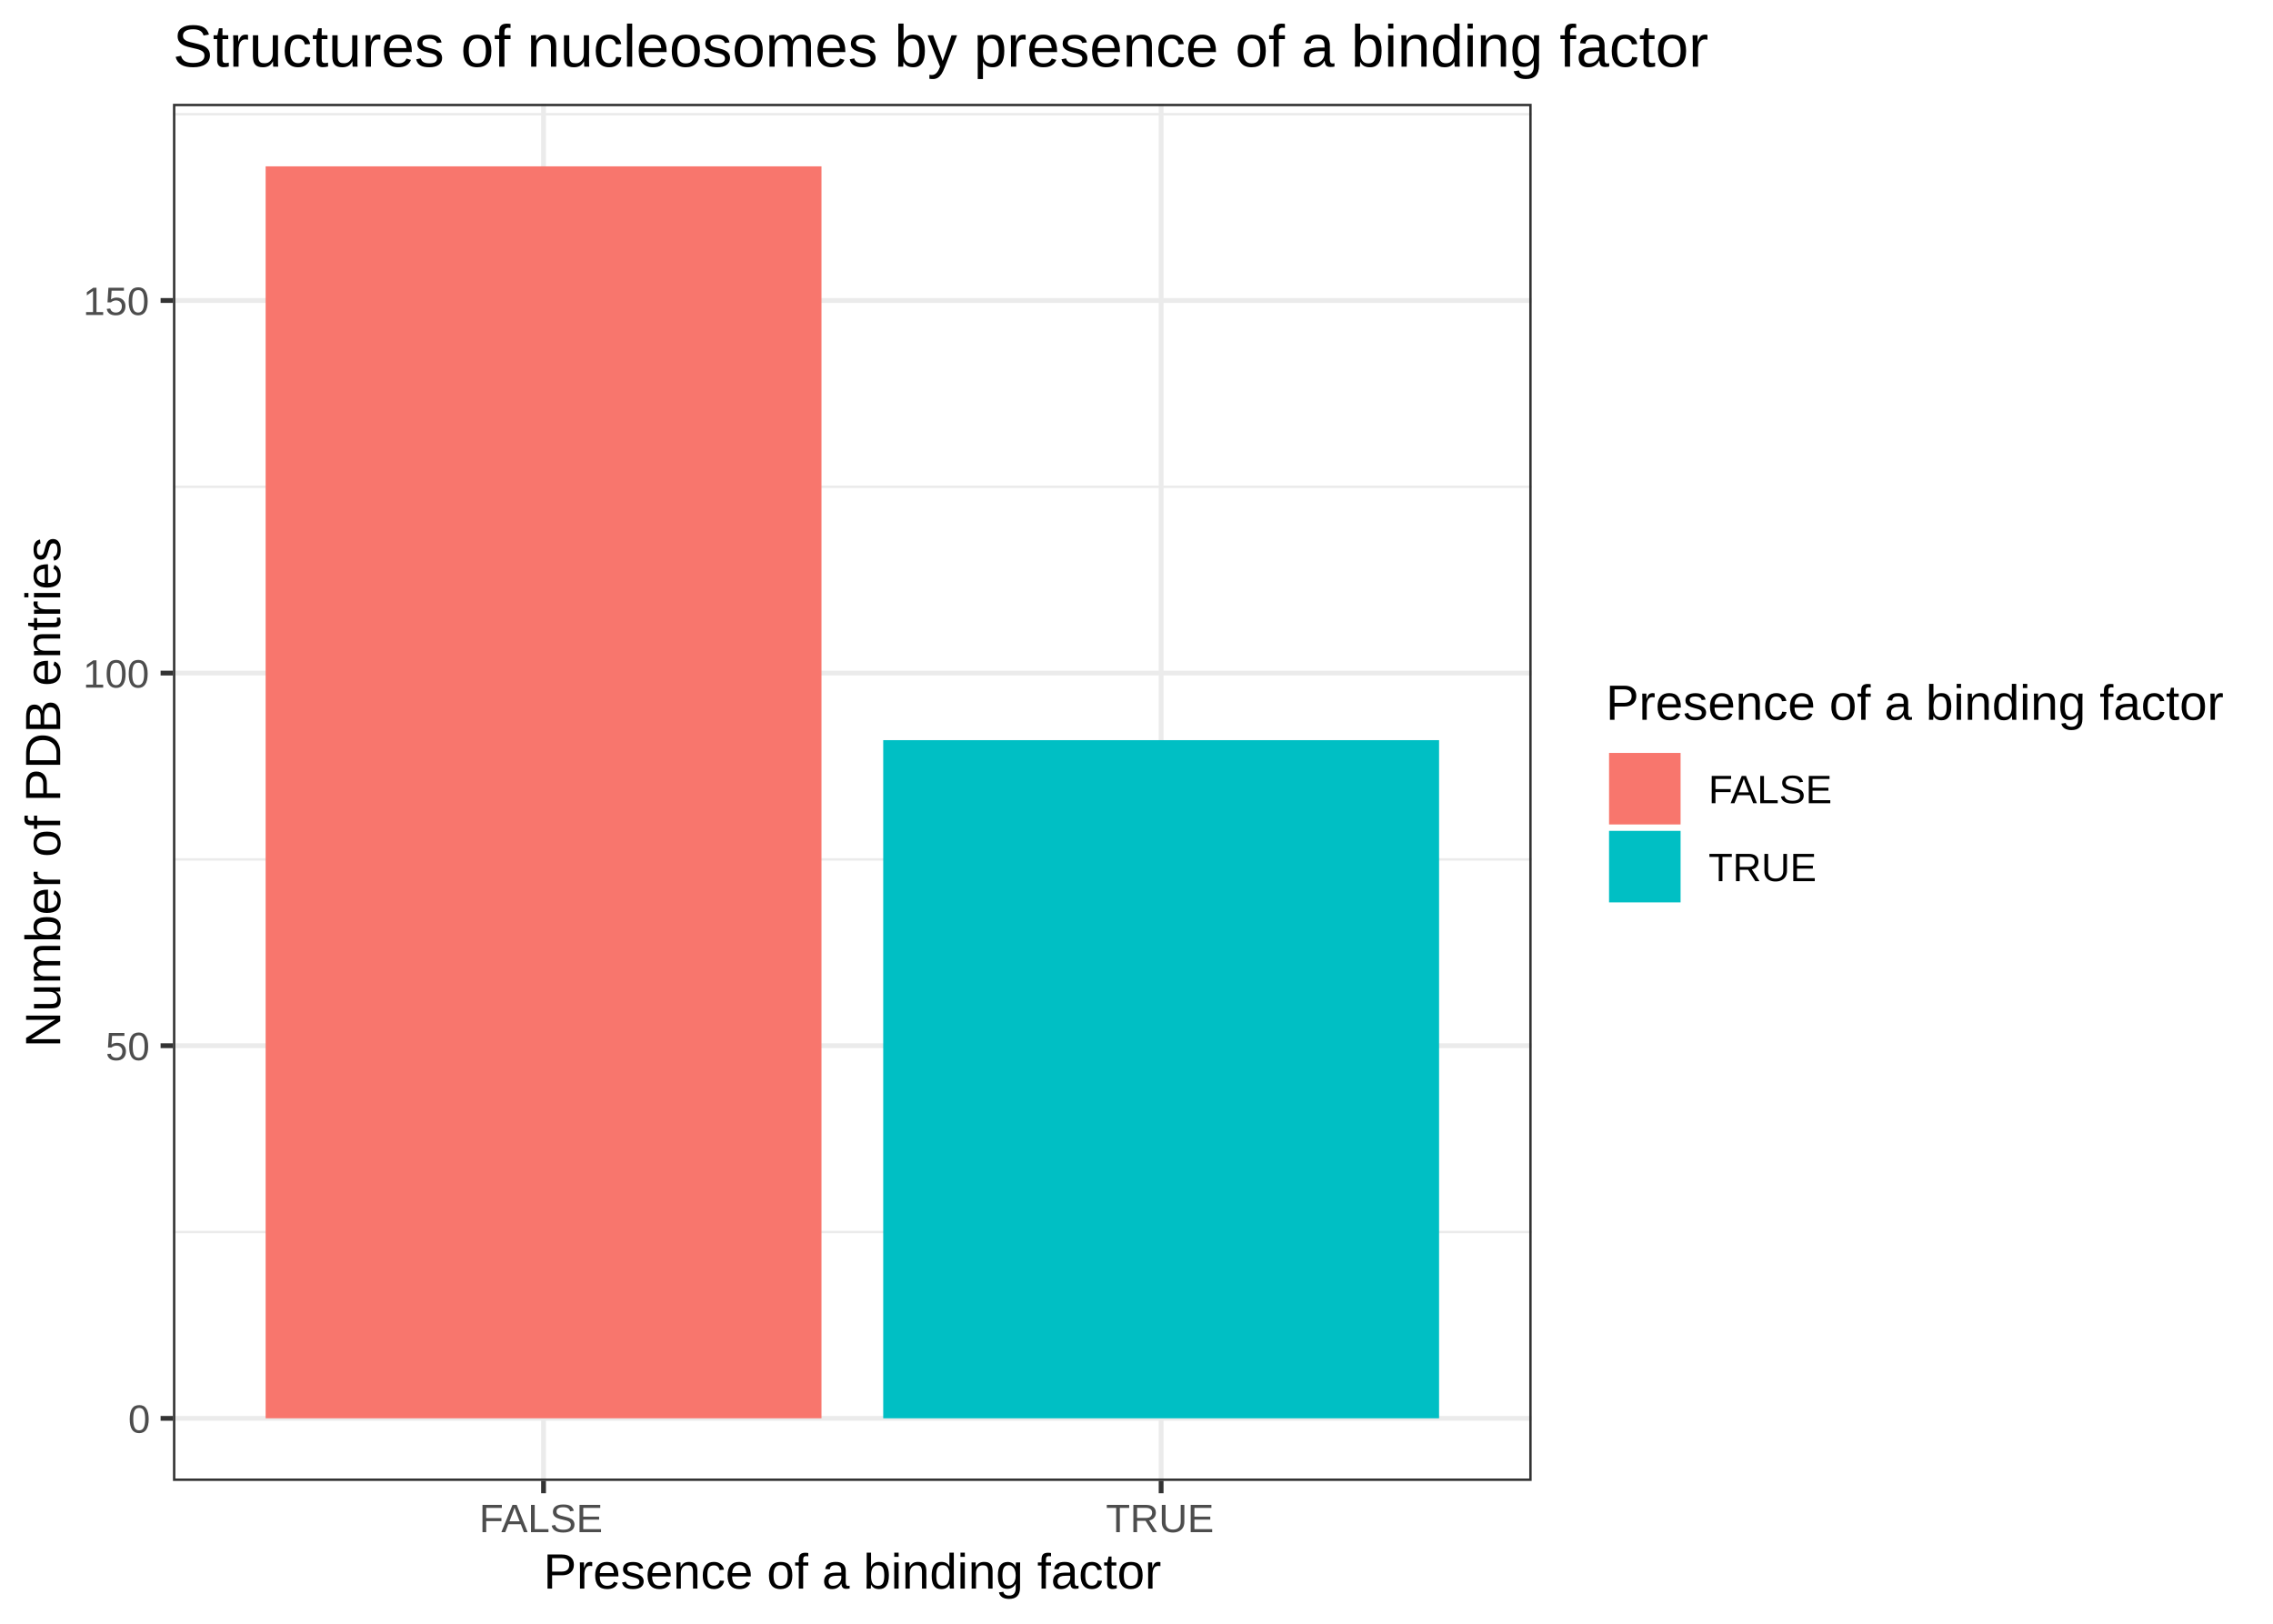
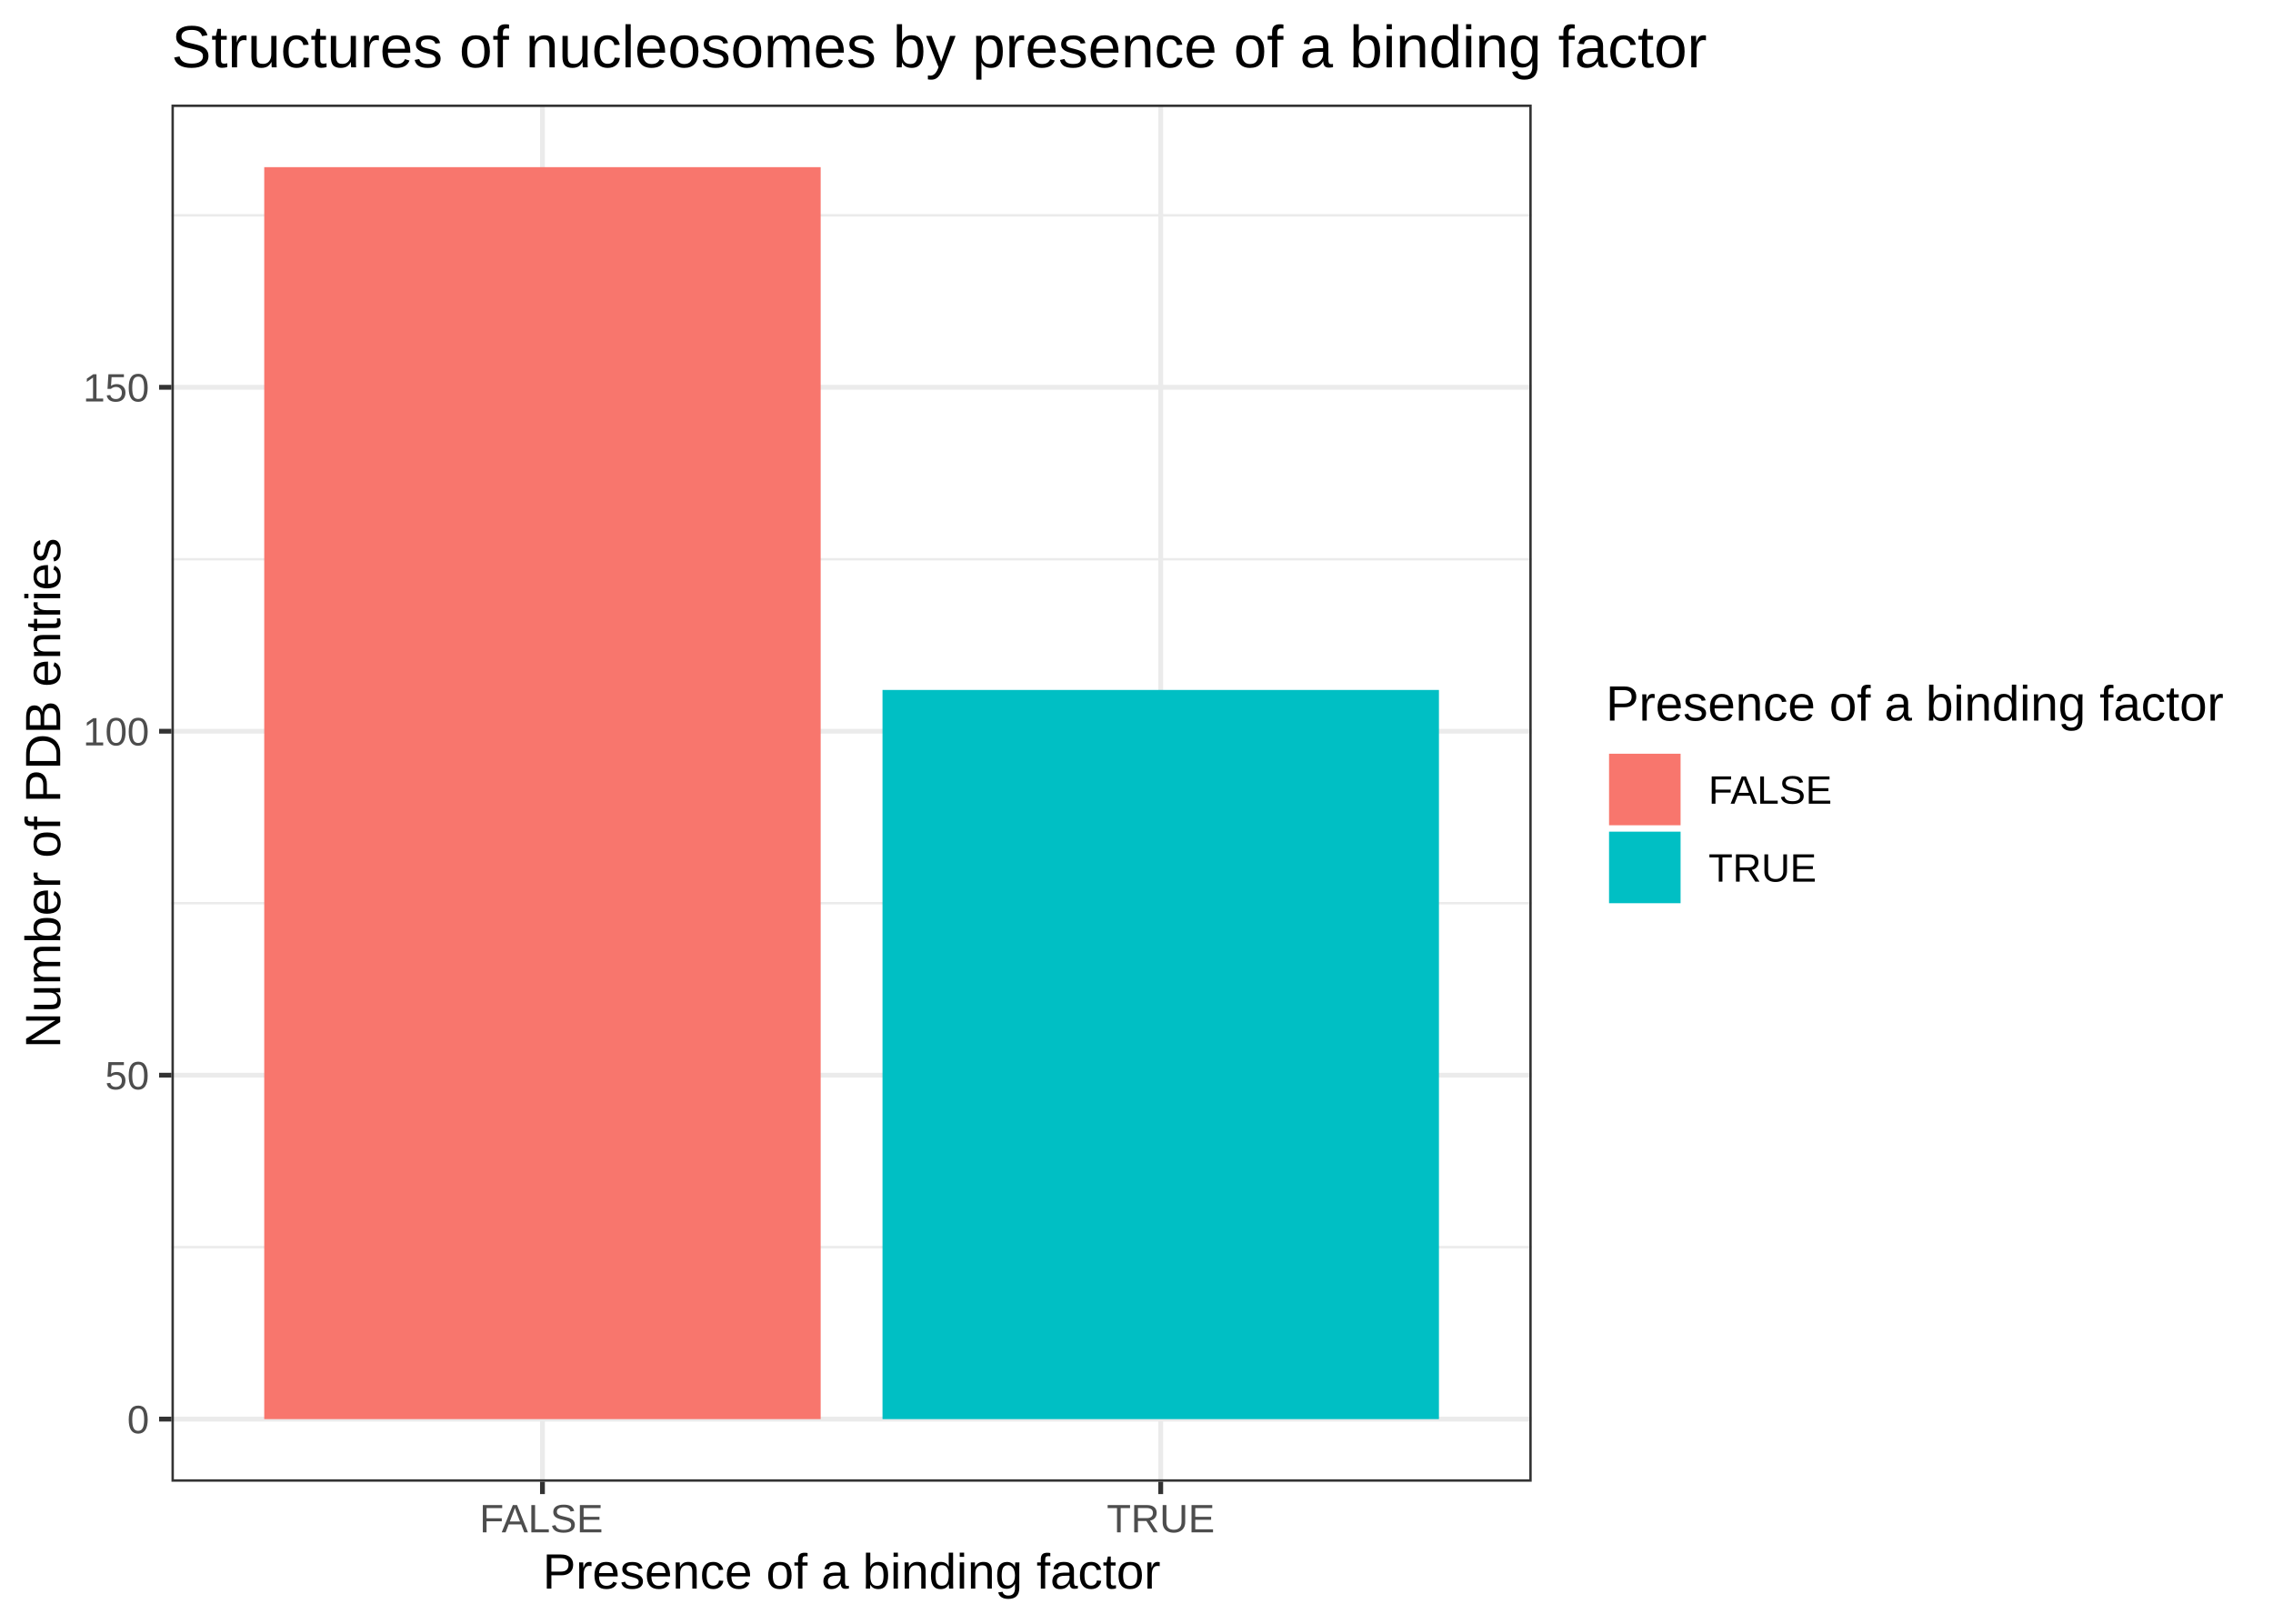
<svg xmlns="http://www.w3.org/2000/svg" viewBox="0 0 504.00 360.00">
  <defs>
    <style type="text/css">
    line, polyline, polygon, path, rect, circle {
      fill: none;
      stroke: #000000;
      stroke-linecap: round;
      stroke-linejoin: round;
      stroke-miterlimit: 10.00;
    }
  </style>
  </defs>
  <rect width="100%" height="100%" style="stroke: none; fill: #FFFFFF;" />
  <rect x="0" y="0" width="504.00" height="360.00" style="stroke-width: 1.07; stroke: #FFFFFF; fill: #FFFFFF;" />
  <defs>
-     <clipPath id="cpMzguMzV8MzM5LjYzfDMyOC4zM3wyMy4wMQ==">
-       <rect x="38.35" y="23.01" width="301.27" height="305.33" />
+     <clipPath id="cpMzguMDJ8MzM5LjYzfDMyOC41MXwyMy4xOQ==">
+       <rect x="38.02" y="23.19" width="301.61" height="305.32" />
    </clipPath>
  </defs>
-   <rect x="38.35" y="23.01" width="301.27" height="305.33" style="stroke-width: 1.07; stroke: none; fill: #FFFFFF;" clip-path="url(#cpMzguMzV8MzM5LjYzfDMyOC4zM3wyMy4wMQ==)" />
-   <polyline points="38.35,273.15 339.63,273.15 " style="stroke-width: 0.53; stroke: #EBEBEB; stroke-linecap: butt;" clip-path="url(#cpMzguMzV8MzM5LjYzfDMyOC4zM3wyMy4wMQ==)" />
-   <polyline points="38.35,190.54 339.63,190.54 " style="stroke-width: 0.53; stroke: #EBEBEB; stroke-linecap: butt;" clip-path="url(#cpMzguMzV8MzM5LjYzfDMyOC4zM3wyMy4wMQ==)" />
-   <polyline points="38.35,107.93 339.63,107.93 " style="stroke-width: 0.53; stroke: #EBEBEB; stroke-linecap: butt;" clip-path="url(#cpMzguMzV8MzM5LjYzfDMyOC4zM3wyMy4wMQ==)" />
-   <polyline points="38.35,25.32 339.63,25.32 " style="stroke-width: 0.53; stroke: #EBEBEB; stroke-linecap: butt;" clip-path="url(#cpMzguMzV8MzM5LjYzfDMyOC4zM3wyMy4wMQ==)" />
-   <polyline points="38.35,314.46 339.63,314.46 " style="stroke-width: 1.07; stroke: #EBEBEB; stroke-linecap: butt;" clip-path="url(#cpMzguMzV8MzM5LjYzfDMyOC4zM3wyMy4wMQ==)" />
-   <polyline points="38.35,231.84 339.63,231.84 " style="stroke-width: 1.07; stroke: #EBEBEB; stroke-linecap: butt;" clip-path="url(#cpMzguMzV8MzM5LjYzfDMyOC4zM3wyMy4wMQ==)" />
-   <polyline points="38.35,149.23 339.63,149.23 " style="stroke-width: 1.07; stroke: #EBEBEB; stroke-linecap: butt;" clip-path="url(#cpMzguMzV8MzM5LjYzfDMyOC4zM3wyMy4wMQ==)" />
-   <polyline points="38.35,66.62 339.63,66.62 " style="stroke-width: 1.07; stroke: #EBEBEB; stroke-linecap: butt;" clip-path="url(#cpMzguMzV8MzM5LjYzfDMyOC4zM3wyMy4wMQ==)" />
-   <polyline points="120.52,328.33 120.52,23.01 " style="stroke-width: 1.07; stroke: #EBEBEB; stroke-linecap: butt;" clip-path="url(#cpMzguMzV8MzM5LjYzfDMyOC4zM3wyMy4wMQ==)" />
-   <polyline points="257.46,328.33 257.46,23.01 " style="stroke-width: 1.07; stroke: #EBEBEB; stroke-linecap: butt;" clip-path="url(#cpMzguMzV8MzM5LjYzfDMyOC4zM3wyMy4wMQ==)" />
-   <rect x="58.90" y="36.88" width="123.25" height="277.57" style="stroke-width: 1.07; stroke: none; stroke-linecap: square; stroke-linejoin: miter; fill: #F8766D;" clip-path="url(#cpMzguMzV8MzM5LjYzfDMyOC4zM3wyMy4wMQ==)" />
-   <rect x="195.84" y="164.10" width="123.25" height="150.35" style="stroke-width: 1.07; stroke: none; stroke-linecap: square; stroke-linejoin: miter; fill: #00BFC4;" clip-path="url(#cpMzguMzV8MzM5LjYzfDMyOC4zM3wyMy4wMQ==)" />
-   <rect x="38.35" y="23.01" width="301.27" height="305.33" style="stroke-width: 1.07; stroke: #333333;" clip-path="url(#cpMzguMzV8MzM5LjYzfDMyOC4zM3wyMy4wMQ==)" />
+   <rect x="38.02" y="23.19" width="301.61" height="305.32" style="stroke-width: 1.07; stroke: none; fill: #FFFFFF;" clip-path="url(#cpMzguMDJ8MzM5LjYzfDMyOC41MXwyMy4xOQ==)" />
+   <polyline points="38.02,276.50 339.63,276.50 " style="stroke-width: 0.53; stroke: #EBEBEB; stroke-linecap: butt;" clip-path="url(#cpMzguMDJ8MzM5LjYzfDMyOC41MXwyMy4xOQ==)" />
+   <polyline points="38.02,200.25 339.63,200.25 " style="stroke-width: 0.53; stroke: #EBEBEB; stroke-linecap: butt;" clip-path="url(#cpMzguMDJ8MzM5LjYzfDMyOC41MXwyMy4xOQ==)" />
+   <polyline points="38.02,123.99 339.63,123.99 " style="stroke-width: 0.53; stroke: #EBEBEB; stroke-linecap: butt;" clip-path="url(#cpMzguMDJ8MzM5LjYzfDMyOC41MXwyMy4xOQ==)" />
+   <polyline points="38.02,47.74 339.63,47.74 " style="stroke-width: 0.53; stroke: #EBEBEB; stroke-linecap: butt;" clip-path="url(#cpMzguMDJ8MzM5LjYzfDMyOC41MXwyMy4xOQ==)" />
+   <polyline points="38.02,314.63 339.63,314.63 " style="stroke-width: 1.07; stroke: #EBEBEB; stroke-linecap: butt;" clip-path="url(#cpMzguMDJ8MzM5LjYzfDMyOC41MXwyMy4xOQ==)" />
+   <polyline points="38.02,238.38 339.63,238.38 " style="stroke-width: 1.07; stroke: #EBEBEB; stroke-linecap: butt;" clip-path="url(#cpMzguMDJ8MzM5LjYzfDMyOC41MXwyMy4xOQ==)" />
+   <polyline points="38.02,162.12 339.63,162.12 " style="stroke-width: 1.07; stroke: #EBEBEB; stroke-linecap: butt;" clip-path="url(#cpMzguMDJ8MzM5LjYzfDMyOC41MXwyMy4xOQ==)" />
+   <polyline points="38.02,85.87 339.63,85.87 " style="stroke-width: 1.07; stroke: #EBEBEB; stroke-linecap: butt;" clip-path="url(#cpMzguMDJ8MzM5LjYzfDMyOC41MXwyMy4xOQ==)" />
+   <polyline points="120.28,328.51 120.28,23.19 " style="stroke-width: 1.07; stroke: #EBEBEB; stroke-linecap: butt;" clip-path="url(#cpMzguMDJ8MzM5LjYzfDMyOC41MXwyMy4xOQ==)" />
+   <polyline points="257.37,328.51 257.37,23.19 " style="stroke-width: 1.07; stroke: #EBEBEB; stroke-linecap: butt;" clip-path="url(#cpMzguMDJ8MzM5LjYzfDMyOC41MXwyMy4xOQ==)" />
+   <rect x="58.59" y="37.06" width="123.38" height="277.57" style="stroke-width: 1.07; stroke: none; stroke-linecap: square; stroke-linejoin: miter; fill: #F8766D;" clip-path="url(#cpMzguMDJ8MzM5LjYzfDMyOC41MXwyMy4xOQ==)" />
+   <rect x="195.68" y="152.97" width="123.38" height="161.66" style="stroke-width: 1.07; stroke: none; stroke-linecap: square; stroke-linejoin: miter; fill: #00BFC4;" clip-path="url(#cpMzguMDJ8MzM5LjYzfDMyOC41MXwyMy4xOQ==)" />
+   <rect x="38.02" y="23.19" width="301.61" height="305.32" style="stroke-width: 1.07; stroke: #333333;" clip-path="url(#cpMzguMDJ8MzM5LjYzfDMyOC41MXwyMy4xOQ==)" />
  <defs>
    <clipPath id="cpMC4wMHw1MDQuMDB8MzYwLjAwfDAuMDA=">
      <rect x="0.00" y="0.00" width="504.00" height="360.00" />
    </clipPath>
  </defs>
  <g clip-path="url(#cpMC4wMHw1MDQuMDB8MzYwLjAwfDAuMDA=)">
-     <text x="28.42" y="317.67" style="font-size: 8.80px; fill: #4D4D4D; font-family: Arial;" textLength="5.01px" lengthAdjust="spacingAndGlyphs">0</text>
+     <text x="28.20" y="317.78" style="font-size: 8.80px; fill: #4D4D4D; font-family: Arial;" textLength="4.89px" lengthAdjust="spacingAndGlyphs">0</text>
  </g>
  <g clip-path="url(#cpMC4wMHw1MDQuMDB8MzYwLjAwfDAuMDA=)">
-     <text x="23.41" y="235.06" style="font-size: 8.80px; fill: #4D4D4D; font-family: Arial;" textLength="10.01px" lengthAdjust="spacingAndGlyphs">50</text>
+     <text x="23.30" y="241.53" style="font-size: 8.80px; fill: #4D4D4D; font-family: Arial;" textLength="9.79px" lengthAdjust="spacingAndGlyphs">50</text>
  </g>
  <g clip-path="url(#cpMC4wMHw1MDQuMDB8MzYwLjAwfDAuMDA=)">
-     <text x="18.41" y="152.45" style="font-size: 8.80px; fill: #4D4D4D; font-family: Arial;" textLength="15.02px" lengthAdjust="spacingAndGlyphs">100</text>
+     <text x="18.41" y="165.27" style="font-size: 8.80px; fill: #4D4D4D; font-family: Arial;" textLength="14.68px" lengthAdjust="spacingAndGlyphs">100</text>
  </g>
  <g clip-path="url(#cpMC4wMHw1MDQuMDB8MzYwLjAwfDAuMDA=)">
-     <text x="18.41" y="69.84" style="font-size: 8.80px; fill: #4D4D4D; font-family: Arial;" textLength="15.02px" lengthAdjust="spacingAndGlyphs">150</text>
+     <text x="18.41" y="89.02" style="font-size: 8.80px; fill: #4D4D4D; font-family: Arial;" textLength="14.68px" lengthAdjust="spacingAndGlyphs">150</text>
  </g>
-   <polyline points="35.61,314.46 38.35,314.46 " style="stroke-width: 1.07; stroke: #333333; stroke-linecap: butt;" clip-path="url(#cpMC4wMHw1MDQuMDB8MzYwLjAwfDAuMDA=)" />
-   <polyline points="35.61,231.84 38.35,231.84 " style="stroke-width: 1.07; stroke: #333333; stroke-linecap: butt;" clip-path="url(#cpMC4wMHw1MDQuMDB8MzYwLjAwfDAuMDA=)" />
-   <polyline points="35.61,149.23 38.35,149.23 " style="stroke-width: 1.07; stroke: #333333; stroke-linecap: butt;" clip-path="url(#cpMC4wMHw1MDQuMDB8MzYwLjAwfDAuMDA=)" />
-   <polyline points="35.61,66.62 38.35,66.62 " style="stroke-width: 1.07; stroke: #333333; stroke-linecap: butt;" clip-path="url(#cpMC4wMHw1MDQuMDB8MzYwLjAwfDAuMDA=)" />
-   <polyline points="120.52,331.07 120.52,328.33 " style="stroke-width: 1.07; stroke: #333333; stroke-linecap: butt;" clip-path="url(#cpMC4wMHw1MDQuMDB8MzYwLjAwfDAuMDA=)" />
-   <polyline points="257.46,331.07 257.46,328.33 " style="stroke-width: 1.07; stroke: #333333; stroke-linecap: butt;" clip-path="url(#cpMC4wMHw1MDQuMDB8MzYwLjAwfDAuMDA=)" />
+   <polyline points="35.28,314.63 38.02,314.63 " style="stroke-width: 1.07; stroke: #333333; stroke-linecap: butt;" clip-path="url(#cpMC4wMHw1MDQuMDB8MzYwLjAwfDAuMDA=)" />
+   <polyline points="35.28,238.38 38.02,238.38 " style="stroke-width: 1.07; stroke: #333333; stroke-linecap: butt;" clip-path="url(#cpMC4wMHw1MDQuMDB8MzYwLjAwfDAuMDA=)" />
+   <polyline points="35.28,162.12 38.02,162.12 " style="stroke-width: 1.07; stroke: #333333; stroke-linecap: butt;" clip-path="url(#cpMC4wMHw1MDQuMDB8MzYwLjAwfDAuMDA=)" />
+   <polyline points="35.28,85.87 38.02,85.87 " style="stroke-width: 1.07; stroke: #333333; stroke-linecap: butt;" clip-path="url(#cpMC4wMHw1MDQuMDB8MzYwLjAwfDAuMDA=)" />
+   <polyline points="120.28,331.25 120.28,328.51 " style="stroke-width: 1.07; stroke: #333333; stroke-linecap: butt;" clip-path="url(#cpMC4wMHw1MDQuMDB8MzYwLjAwfDAuMDA=)" />
+   <polyline points="257.37,331.25 257.37,328.51 " style="stroke-width: 1.07; stroke: #333333; stroke-linecap: butt;" clip-path="url(#cpMC4wMHw1MDQuMDB8MzYwLjAwfDAuMDA=)" />
  <g clip-path="url(#cpMC4wMHw1MDQuMDB8MzYwLjAwfDAuMDA=)">
-     <text x="106.26" y="339.70" style="font-size: 8.80px; fill: #4D4D4D; font-family: Arial;" textLength="28.51px" lengthAdjust="spacingAndGlyphs">FALSE</text>
+     <text x="106.34" y="339.74" style="font-size: 8.80px; fill: #4D4D4D; font-family: Arial;" textLength="27.88px" lengthAdjust="spacingAndGlyphs">FALSE</text>
  </g>
  <g clip-path="url(#cpMC4wMHw1MDQuMDB8MzYwLjAwfDAuMDA=)">
-     <text x="245.21" y="339.70" style="font-size: 8.80px; fill: #4D4D4D; font-family: Arial;" textLength="24.50px" lengthAdjust="spacingAndGlyphs">TRUE</text>
+     <text x="245.40" y="339.74" style="font-size: 8.80px; fill: #4D4D4D; font-family: Arial;" textLength="23.96px" lengthAdjust="spacingAndGlyphs">TRUE</text>
  </g>
  <g clip-path="url(#cpMC4wMHw1MDQuMDB8MzYwLjAwfDAuMDA=)">
-     <text x="120.50" y="352.21" style="font-size: 11.00px; font-family: Arial;" textLength="136.97px" lengthAdjust="spacingAndGlyphs">Presence of a binding factor</text>
+     <text x="120.34" y="352.21" style="font-size: 11.00px; font-family: Arial;" textLength="136.97px" lengthAdjust="spacingAndGlyphs">Presence of a binding factor</text>
  </g>
  <g clip-path="url(#cpMC4wMHw1MDQuMDB8MzYwLjAwfDAuMDA=)">
-     <text transform="translate(13.35,232.22) rotate(-90)" style="font-size: 11.00px; font-family: Arial;" textLength="113.10px" lengthAdjust="spacingAndGlyphs">Number of PDB entries</text>
+     <text transform="translate(13.35,232.40) rotate(-90)" style="font-size: 11.00px; font-family: Arial;" textLength="113.10px" lengthAdjust="spacingAndGlyphs">Number of PDB entries</text>
  </g>
-   <rect x="350.59" y="145.08" width="147.93" height="61.19" style="stroke-width: 1.07; stroke: none; fill: #FFFFFF;" clip-path="url(#cpMC4wMHw1MDQuMDB8MzYwLjAwfDAuMDA=)" />
+   <rect x="350.59" y="145.25" width="147.93" height="61.19" style="stroke-width: 1.07; stroke: none; fill: #FFFFFF;" clip-path="url(#cpMC4wMHw1MDQuMDB8MzYwLjAwfDAuMDA=)" />
  <g clip-path="url(#cpMC4wMHw1MDQuMDB8MzYwLjAwfDAuMDA=)">
-     <text x="356.07" y="159.59" style="font-size: 11.00px; font-family: Arial;" textLength="136.97px" lengthAdjust="spacingAndGlyphs">Presence of a binding factor</text>
+     <text x="356.07" y="159.76" style="font-size: 11.00px; font-family: Arial;" textLength="136.97px" lengthAdjust="spacingAndGlyphs">Presence of a binding factor</text>
  </g>
-   <rect x="356.07" y="166.22" width="17.28" height="17.28" style="stroke-width: 1.07; stroke: none; fill: #FFFFFF;" clip-path="url(#cpMC4wMHw1MDQuMDB8MzYwLjAwfDAuMDA=)" />
-   <rect x="356.78" y="166.93" width="15.86" height="15.86" style="stroke-width: 1.07; stroke: none; stroke-linecap: square; stroke-linejoin: miter; fill: #F8766D;" clip-path="url(#cpMC4wMHw1MDQuMDB8MzYwLjAwfDAuMDA=)" />
-   <rect x="356.07" y="183.50" width="17.28" height="17.28" style="stroke-width: 1.07; stroke: none; fill: #FFFFFF;" clip-path="url(#cpMC4wMHw1MDQuMDB8MzYwLjAwfDAuMDA=)" />
-   <rect x="356.78" y="184.21" width="15.86" height="15.86" style="stroke-width: 1.07; stroke: none; stroke-linecap: square; stroke-linejoin: miter; fill: #00BFC4;" clip-path="url(#cpMC4wMHw1MDQuMDB8MzYwLjAwfDAuMDA=)" />
+   <rect x="356.07" y="166.40" width="17.28" height="17.28" style="stroke-width: 1.07; stroke: none; fill: #FFFFFF;" clip-path="url(#cpMC4wMHw1MDQuMDB8MzYwLjAwfDAuMDA=)" />
+   <rect x="356.78" y="167.11" width="15.86" height="15.86" style="stroke-width: 1.07; stroke: none; stroke-linecap: square; stroke-linejoin: miter; fill: #F8766D;" clip-path="url(#cpMC4wMHw1MDQuMDB8MzYwLjAwfDAuMDA=)" />
+   <rect x="356.07" y="183.68" width="17.28" height="17.28" style="stroke-width: 1.07; stroke: none; fill: #FFFFFF;" clip-path="url(#cpMC4wMHw1MDQuMDB8MzYwLjAwfDAuMDA=)" />
+   <rect x="356.78" y="184.39" width="15.86" height="15.86" style="stroke-width: 1.07; stroke: none; stroke-linecap: square; stroke-linejoin: miter; fill: #00BFC4;" clip-path="url(#cpMC4wMHw1MDQuMDB8MzYwLjAwfDAuMDA=)" />
  <g clip-path="url(#cpMC4wMHw1MDQuMDB8MzYwLjAwfDAuMDA=)">
-     <text x="378.83" y="178.08" style="font-size: 8.80px; font-family: Arial;" textLength="28.51px" lengthAdjust="spacingAndGlyphs">FALSE</text>
+     <text x="378.83" y="178.19" style="font-size: 8.80px; font-family: Arial;" textLength="27.88px" lengthAdjust="spacingAndGlyphs">FALSE</text>
  </g>
  <g clip-path="url(#cpMC4wMHw1MDQuMDB8MzYwLjAwfDAuMDA=)">
-     <text x="378.83" y="195.36" style="font-size: 8.80px; font-family: Arial;" textLength="24.50px" lengthAdjust="spacingAndGlyphs">TRUE</text>
+     <text x="378.83" y="195.47" style="font-size: 8.80px; font-family: Arial;" textLength="23.96px" lengthAdjust="spacingAndGlyphs">TRUE</text>
  </g>
  <g clip-path="url(#cpMC4wMHw1MDQuMDB8MzYwLjAwfDAuMDA=)">
-     <text x="38.35" y="14.79" style="font-size: 13.20px; font-family: Arial;" textLength="335.30px" lengthAdjust="spacingAndGlyphs">Structures of nucleosomes by presence of a binding factor</text>
+     <text x="38.02" y="14.93" style="font-size: 13.20px; font-family: Arial;" textLength="340.45px" lengthAdjust="spacingAndGlyphs">Structures of nucleosomes by presence of a binding factor</text>
  </g>
</svg>
